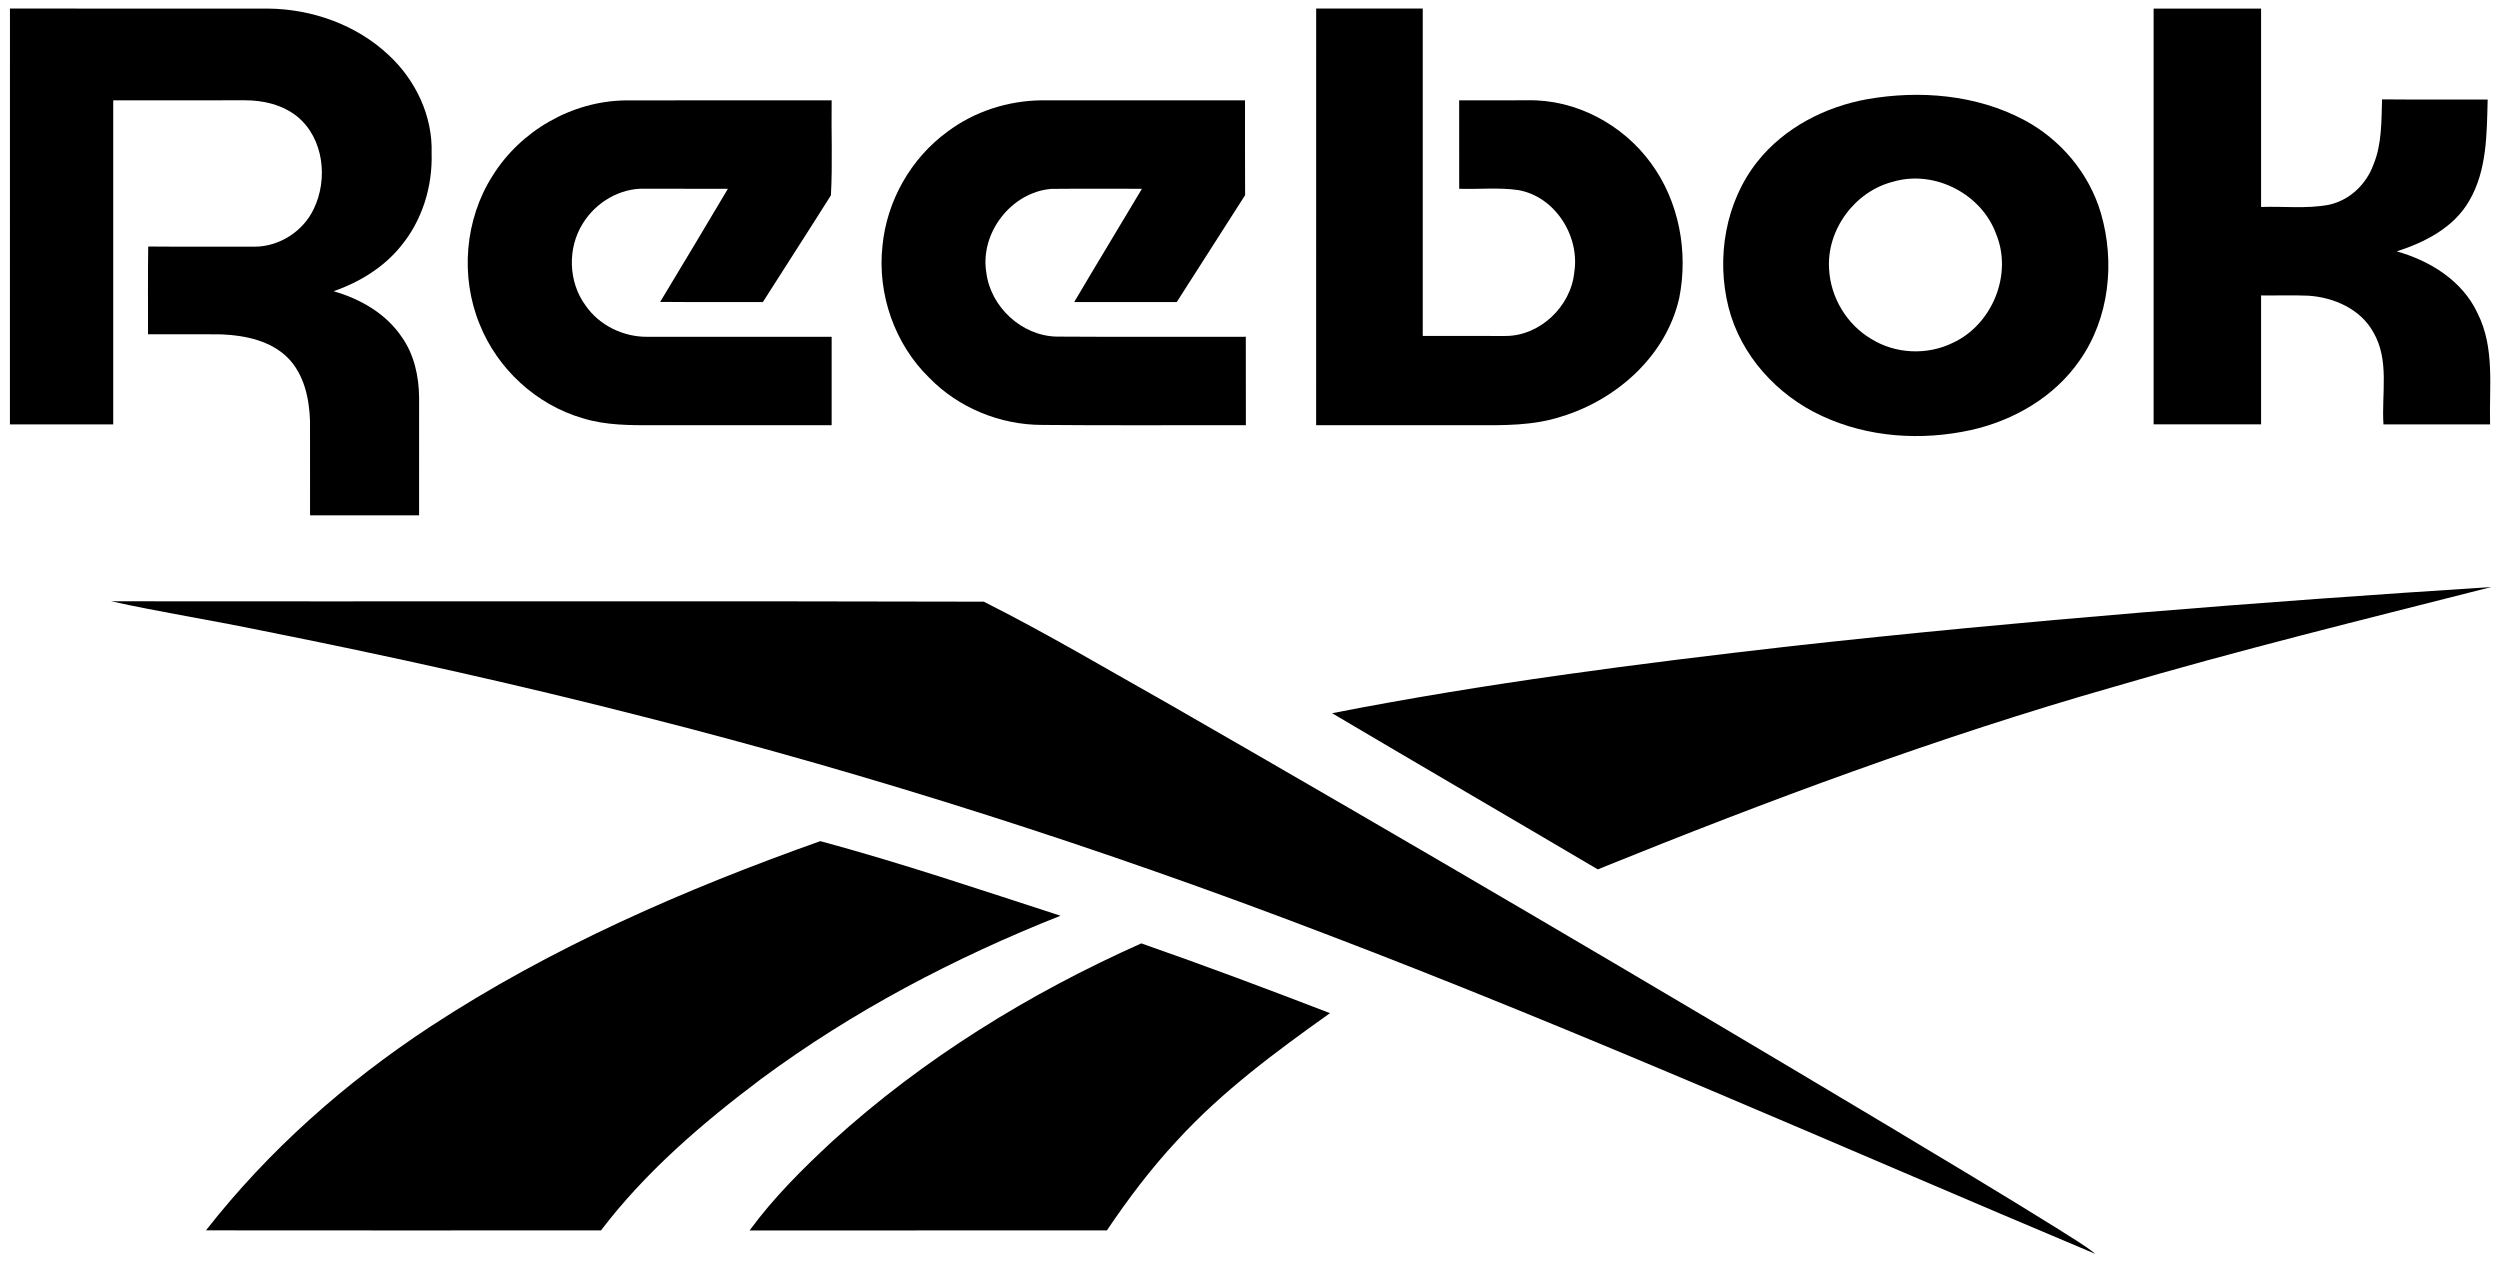
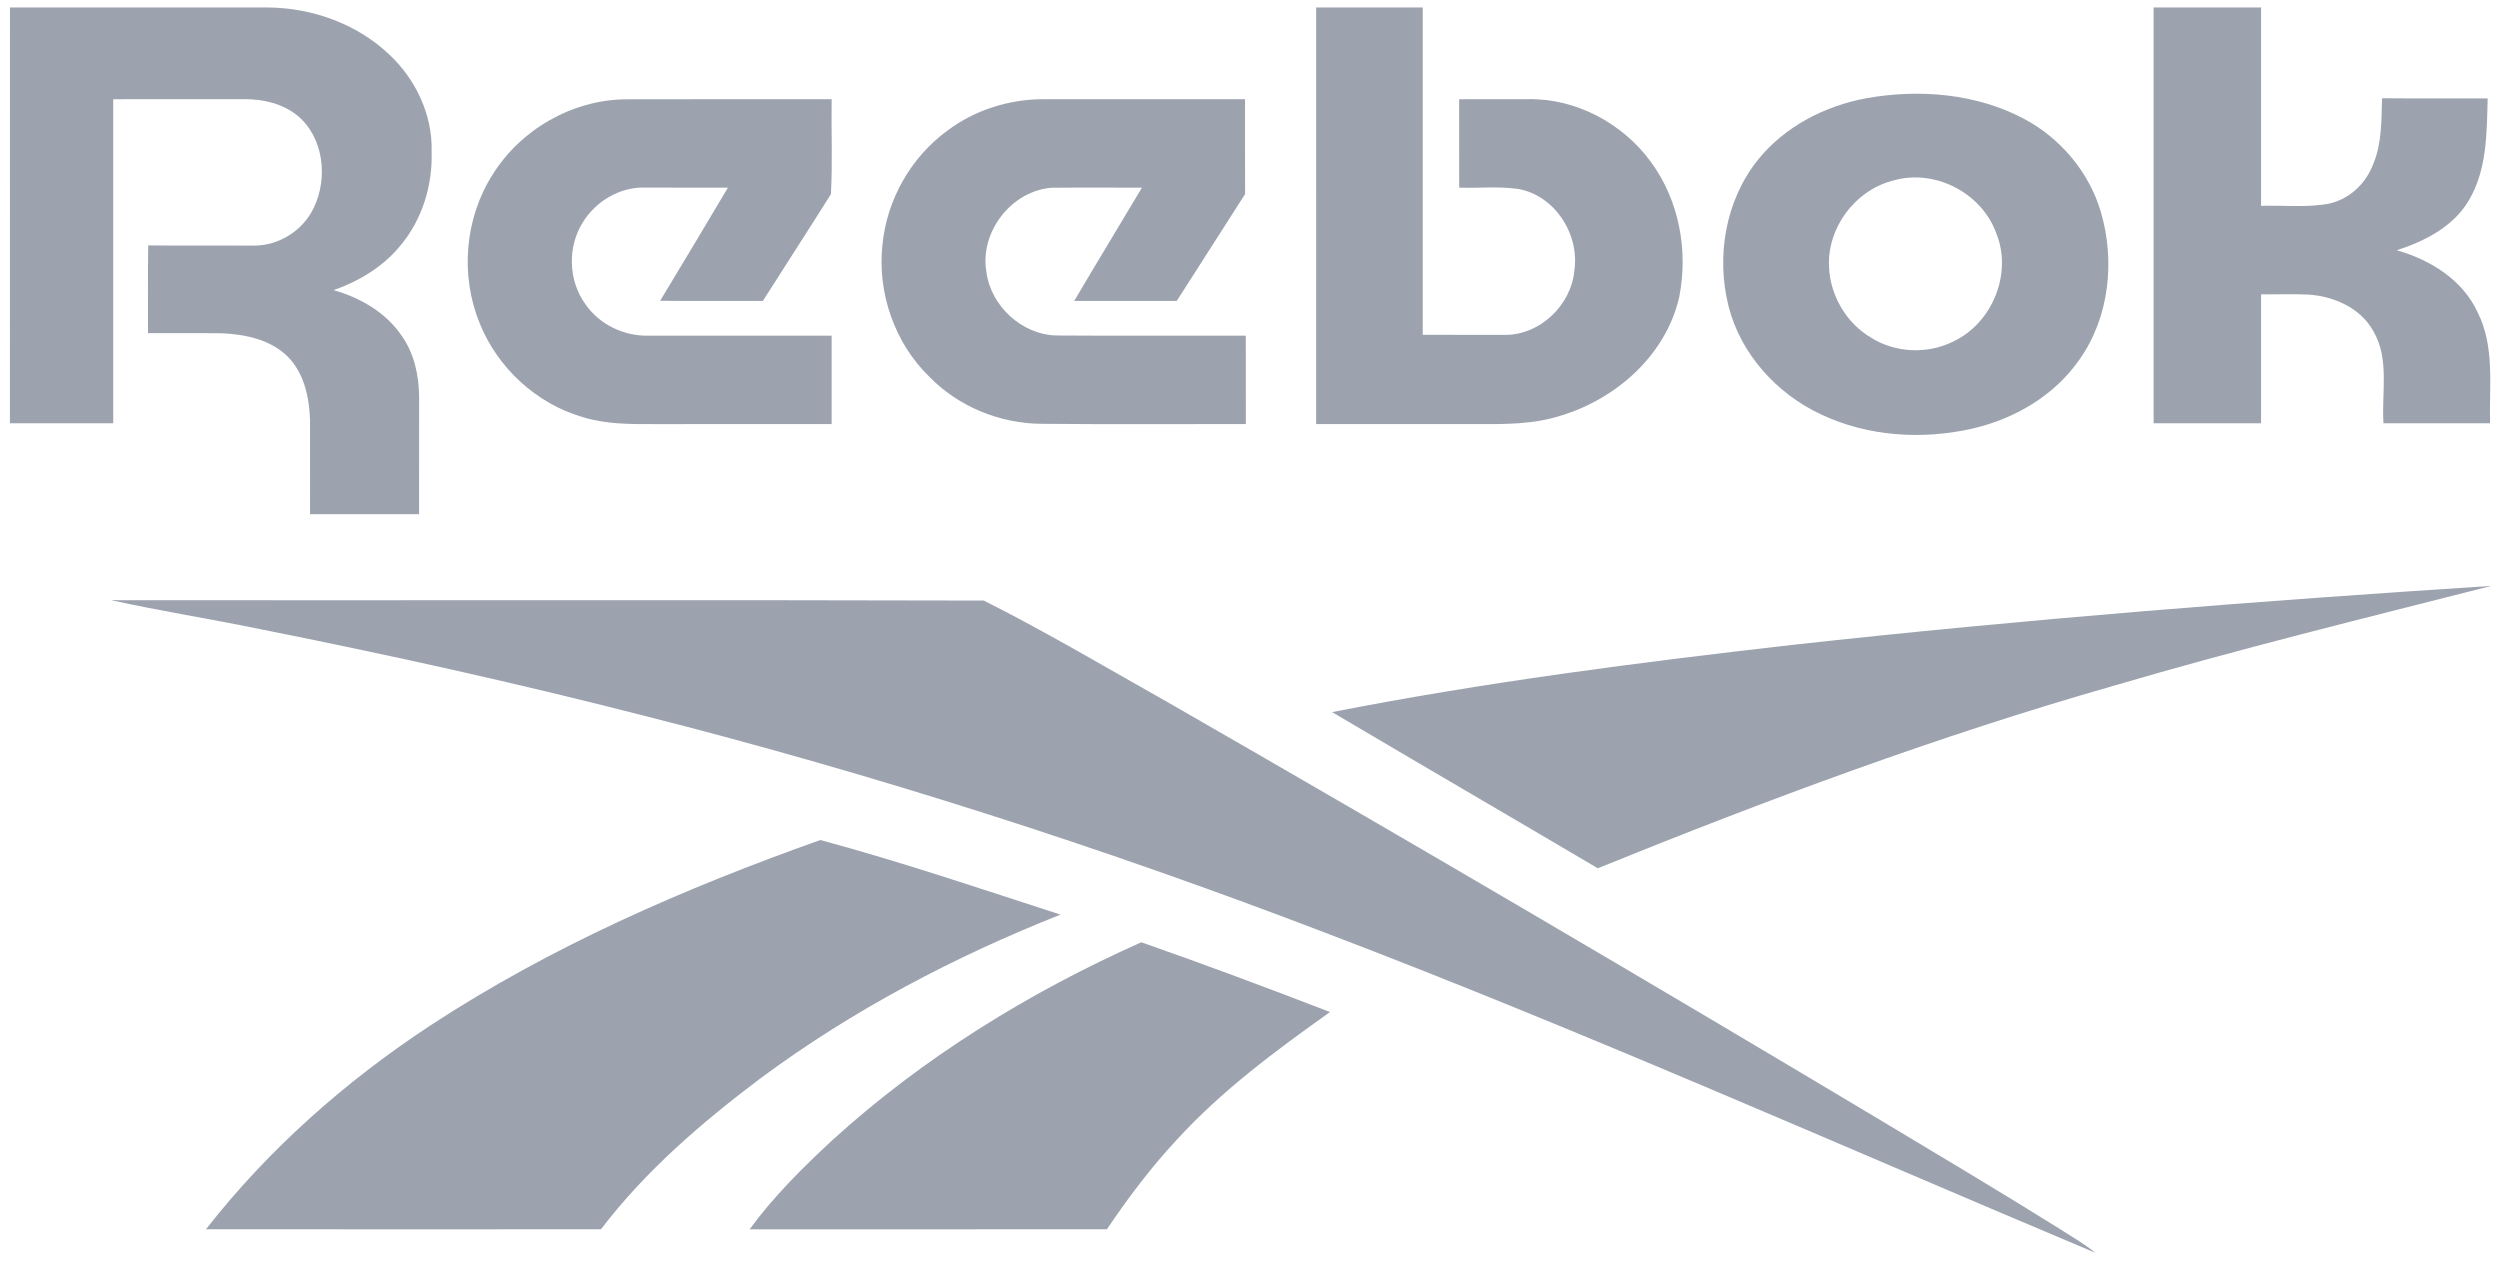
- <svg xmlns="http://www.w3.org/2000/svg" width="333pt" height="169pt" viewBox="0 0 756 383" version="1.1">
-   <g id="#ffffffff">
- </g>
-   <g id="#000000ff">
-     <path fill="#000000" opacity="1.00" d=" M 3.01 2.25 C 29.01 2.26 55.01 2.25 81.01 2.26 C 94.36 2.37 107.83 7.16 117.60 16.38 C 125.71 23.90 130.87 34.79 130.52 45.95 C 130.84 56.07 127.66 66.41 121.12 74.22 C 115.91 80.63 108.61 85.02 100.89 87.74 C 108.96 90.04 116.73 94.50 121.50 101.58 C 125.26 106.90 126.68 113.49 126.74 119.92 C 126.75 131.78 126.76 143.64 126.73 155.50 C 115.74 155.48 104.75 155.50 93.76 155.49 C 93.74 145.97 93.78 136.45 93.75 126.93 C 93.52 120.13 91.97 112.88 87.05 107.88 C 81.84 102.67 74.17 101.10 67.07 100.78 C 59.63 100.69 52.20 100.77 44.76 100.75 C 44.79 91.90 44.68 83.06 44.82 74.21 C 55.54 74.31 66.26 74.22 76.98 74.26 C 84.47 74.25 91.70 69.62 94.88 62.83 C 99.23 53.89 97.92 41.62 90.03 35.02 C 85.56 31.36 79.65 29.96 73.97 29.99 C 60.72 30.02 47.48 29.98 34.24 30.01 C 34.25 62.67 34.24 95.33 34.24 128.00 C 23.83 128.00 13.41 128.00 3.00 128.00 C 3.00 86.08 2.99 44.17 3.01 2.25 Z" />
-     <path fill="#000000" opacity="1.00" d=" M 398.01 2.25 C 408.75 2.26 419.49 2.26 430.24 2.25 C 430.24 35.25 430.25 68.25 430.24 101.25 C 438.49 101.26 446.74 101.25 455.00 101.26 C 465.55 101.41 475.05 92.39 476.06 82.00 C 477.80 71.05 470.27 59.10 459.11 57.14 C 453.20 56.30 447.20 56.94 441.26 56.75 C 441.25 47.83 441.26 38.92 441.25 30.01 C 448.17 29.98 455.09 30.02 462.01 29.99 C 476.52 29.69 490.70 37.28 499.20 48.93 C 507.74 60.49 510.59 75.78 507.80 89.78 C 503.86 107.27 488.87 120.57 472.10 125.65 C 463.67 128.40 454.70 128.29 445.94 128.24 C 429.96 128.24 413.98 128.24 398.00 128.24 C 398.00 86.24 397.99 44.25 398.01 2.25 Z" />
-     <path fill="#000000" opacity="1.00" d=" M 651.25 2.26 C 662.08 2.25 672.91 2.25 683.75 2.26 C 683.75 22.25 683.74 42.25 683.75 62.25 C 690.53 62.01 697.41 62.85 704.13 61.61 C 710.43 60.31 715.53 55.46 717.71 49.49 C 720.31 43.24 720.12 36.34 720.34 29.71 C 730.98 29.82 741.62 29.72 752.27 29.76 C 752.00 40.12 752.09 51.18 746.68 60.41 C 742.05 68.47 733.31 72.93 724.77 75.68 C 734.88 78.52 744.72 84.62 749.24 94.45 C 754.50 104.87 752.69 116.78 753.00 128.00 C 742.25 128.00 731.50 128.00 720.76 128.00 C 720.14 118.71 722.67 108.55 717.67 100.09 C 713.81 93.10 705.74 89.58 698.05 89.08 C 693.29 88.88 688.51 89.06 683.75 89.00 C 683.74 102.00 683.74 115.00 683.75 127.99 C 672.91 128.00 662.08 128.00 651.25 127.99 C 651.26 86.08 651.25 44.17 651.25 2.26 Z" />
-     <path fill="#000000" opacity="1.00" d=" M 564.57 29.67 C 580.50 26.87 597.67 28.27 612.11 35.96 C 623.13 41.82 631.75 52.06 635.29 64.06 C 639.65 78.89 637.88 95.90 628.86 108.69 C 621.26 119.68 609.00 126.80 596.11 129.69 C 581.08 133.02 564.84 131.97 550.81 125.38 C 537.35 119.13 526.37 107.09 522.70 92.56 C 518.93 77.59 521.76 60.69 531.47 48.49 C 539.60 38.28 551.86 31.98 564.57 29.67 M 572.51 54.60 C 560.91 57.50 552.29 69.17 553.12 81.13 C 553.59 89.65 558.49 97.83 565.87 102.15 C 573.19 106.72 582.78 107.14 590.52 103.34 C 602.43 97.84 608.66 82.73 603.66 70.51 C 599.28 58.30 584.98 50.93 572.51 54.60 Z" />
-     <path fill="#000000" opacity="1.00" d=" M 148.94 52.84 C 157.40 39.22 172.87 30.29 188.93 30.03 C 209.79 29.96 230.64 30.02 251.49 30.00 C 251.34 39.57 251.80 49.21 251.27 58.72 C 244.48 69.52 237.53 80.23 230.69 91.00 C 220.33 90.97 209.98 91.05 199.63 90.96 C 206.48 79.57 213.36 68.19 220.12 56.75 C 211.76 56.73 203.40 56.77 195.03 56.73 C 187.47 56.48 180.14 60.86 176.24 67.25 C 171.56 74.67 171.84 84.90 177.04 92.00 C 181.23 98.10 188.60 101.64 195.95 101.51 C 214.46 101.51 232.98 101.50 251.49 101.51 C 251.49 110.42 251.50 119.33 251.49 128.24 C 233.66 128.25 215.83 128.24 198.00 128.25 C 190.68 128.26 183.19 128.33 176.13 126.11 C 162.16 122.03 150.42 111.21 145.04 97.71 C 139.12 83.27 140.54 66.03 148.94 52.84 Z" />
-     <path fill="#000000" opacity="1.00" d=" M 286.50 39.49 C 294.66 33.35 304.82 30.11 315.00 30.00 C 335.50 29.99 356.00 30.00 376.49 30.00 C 376.51 39.56 376.46 49.12 376.52 58.68 C 369.63 69.45 362.76 80.24 355.85 91.00 C 345.51 90.99 335.18 91.00 324.84 91.00 C 331.59 79.54 338.52 68.19 345.32 56.75 C 336.19 56.77 327.06 56.68 317.93 56.78 C 305.80 57.76 296.25 70.17 298.27 82.15 C 299.60 92.52 308.94 101.17 319.44 101.45 C 338.54 101.58 357.64 101.48 376.73 101.50 C 376.76 110.41 376.73 119.32 376.75 128.24 C 356.21 128.19 335.67 128.36 315.13 128.16 C 302.49 128.15 289.89 123.02 281.05 113.95 C 270.53 103.74 265.26 88.54 266.86 74.01 C 268.15 60.42 275.47 47.53 286.50 39.49 Z" />
-     <path fill="#000000" opacity="1.00" d=" M 541.96 195.02 C 612.26 187.25 682.80 181.71 753.37 177.18 C 715.21 186.90 676.92 196.26 639.12 207.39 C 586.04 222.54 534.28 241.86 483.16 262.56 C 456.41 246.77 429.56 231.16 402.83 215.34 C 448.84 206.32 495.39 200.33 541.96 195.02 Z" />
-     <path fill="#000000" opacity="1.00" d=" M 33.60 181.49 C 121.57 181.60 209.55 181.36 297.50 181.61 C 316.72 191.28 335.25 202.31 354.00 212.86 C 426.64 254.59 498.89 297.01 570.78 340.01 C 588.06 350.37 605.35 360.70 622.45 371.36 C 626.20 373.82 630.16 375.99 633.64 378.84 C 555.96 346.20 478.97 311.83 400.21 281.85 C 333.06 256.15 264.50 234.13 194.81 216.45 C 156.34 206.58 117.55 198.00 78.60 190.24 C 63.64 187.15 48.51 184.77 33.60 181.49 Z" />
-     <path fill="#000000" opacity="1.00" d=" M 130.11 310.12 C 166.65 286.16 207.00 268.61 248.06 254.02 C 272.53 260.62 296.58 268.77 320.69 276.58 C 288.63 289.29 257.82 305.45 230.07 326.01 C 212.33 339.35 195.24 354.00 181.74 371.73 C 141.92 371.75 102.10 371.77 62.29 371.72 C 81.20 347.53 104.49 326.96 130.11 310.12 Z" />
-     <path fill="#000000" opacity="1.00" d=" M 251.69 344.79 C 279.20 319.78 311.24 300.05 345.13 284.94 C 364.27 291.63 383.27 298.74 402.19 306.04 C 385.82 317.69 369.52 329.72 355.91 344.61 C 348.07 353.01 341.14 362.21 334.73 371.73 C 298.71 371.77 262.69 371.72 226.67 371.76 C 233.93 361.83 242.70 353.13 251.69 344.79 Z" />
-   </g>
+ <svg xmlns="http://www.w3.org/2000/svg" fill="#9ca3af" id="reebok-logo" viewBox="0 0 756 383" version="1.1">
+   <path d=" M 3.01 2.25 C 29.01 2.26 55.01 2.25 81.01 2.26 C 94.36 2.37 107.83 7.16 117.60 16.38 C 125.71 23.90 130.87 34.79 130.52 45.95 C 130.84 56.07 127.66 66.41 121.12 74.22 C 115.91 80.63 108.61 85.02 100.89 87.74 C 108.96 90.04 116.73 94.50 121.50 101.58 C 125.26 106.90 126.68 113.49 126.74 119.92 C 126.75 131.78 126.76 143.64 126.73 155.50 C 115.74 155.48 104.75 155.50 93.76 155.49 C 93.74 145.97 93.78 136.45 93.75 126.93 C 93.52 120.13 91.97 112.88 87.05 107.88 C 81.84 102.67 74.17 101.10 67.07 100.78 C 59.63 100.69 52.20 100.77 44.76 100.75 C 44.79 91.90 44.68 83.06 44.82 74.21 C 55.54 74.31 66.26 74.22 76.98 74.26 C 84.47 74.25 91.70 69.62 94.88 62.83 C 99.23 53.89 97.92 41.62 90.03 35.02 C 85.56 31.36 79.65 29.96 73.97 29.99 C 60.72 30.02 47.48 29.98 34.24 30.01 C 34.25 62.67 34.24 95.33 34.24 128.00 C 23.83 128.00 13.41 128.00 3.00 128.00 C 3.00 86.08 2.99 44.17 3.01 2.25 Z" />
+   <path d=" M 398.01 2.25 C 408.75 2.26 419.49 2.26 430.24 2.25 C 430.24 35.25 430.25 68.25 430.24 101.25 C 438.49 101.26 446.74 101.25 455.00 101.26 C 465.55 101.41 475.05 92.39 476.06 82.00 C 477.80 71.05 470.27 59.10 459.11 57.14 C 453.20 56.30 447.20 56.94 441.26 56.75 C 441.25 47.83 441.26 38.92 441.25 30.01 C 448.17 29.98 455.09 30.02 462.01 29.99 C 476.52 29.69 490.70 37.28 499.20 48.93 C 507.74 60.49 510.59 75.78 507.80 89.78 C 503.86 107.27 488.87 120.57 472.10 125.65 C 463.67 128.40 454.70 128.29 445.94 128.24 C 429.96 128.24 413.98 128.24 398.00 128.24 C 398.00 86.24 397.99 44.25 398.01 2.25 Z" />
+   <path d=" M 651.25 2.26 C 662.08 2.25 672.91 2.25 683.75 2.26 C 683.75 22.25 683.74 42.25 683.75 62.25 C 690.53 62.01 697.41 62.85 704.13 61.61 C 710.43 60.31 715.53 55.46 717.71 49.49 C 720.31 43.24 720.12 36.34 720.34 29.71 C 730.98 29.82 741.62 29.72 752.27 29.76 C 752.00 40.12 752.09 51.18 746.68 60.41 C 742.05 68.47 733.31 72.93 724.77 75.68 C 734.88 78.52 744.72 84.62 749.24 94.45 C 754.50 104.87 752.69 116.78 753.00 128.00 C 742.25 128.00 731.50 128.00 720.76 128.00 C 720.14 118.71 722.67 108.55 717.67 100.09 C 713.81 93.10 705.74 89.58 698.05 89.08 C 693.29 88.88 688.51 89.06 683.75 89.00 C 683.74 102.00 683.74 115.00 683.75 127.99 C 672.91 128.00 662.08 128.00 651.25 127.99 C 651.26 86.08 651.25 44.17 651.25 2.26 Z" />
+   <path d=" M 564.57 29.67 C 580.50 26.87 597.67 28.27 612.11 35.96 C 623.13 41.82 631.75 52.06 635.29 64.06 C 639.65 78.89 637.88 95.90 628.86 108.69 C 621.26 119.68 609.00 126.80 596.11 129.69 C 581.08 133.02 564.84 131.97 550.81 125.38 C 537.35 119.13 526.37 107.09 522.70 92.56 C 518.93 77.59 521.76 60.69 531.47 48.49 C 539.60 38.28 551.86 31.98 564.57 29.67 M 572.51 54.60 C 560.91 57.50 552.29 69.17 553.12 81.13 C 553.59 89.65 558.49 97.83 565.87 102.15 C 573.19 106.72 582.78 107.14 590.52 103.34 C 602.43 97.84 608.66 82.73 603.66 70.51 C 599.28 58.30 584.98 50.93 572.51 54.60 Z" />
+   <path d=" M 148.94 52.84 C 157.40 39.22 172.87 30.29 188.93 30.03 C 209.79 29.96 230.64 30.02 251.49 30.00 C 251.34 39.57 251.80 49.21 251.27 58.72 C 244.48 69.52 237.53 80.23 230.69 91.00 C 220.33 90.97 209.98 91.05 199.63 90.96 C 206.48 79.57 213.36 68.19 220.12 56.75 C 211.76 56.73 203.40 56.77 195.03 56.73 C 187.47 56.48 180.14 60.86 176.24 67.25 C 171.56 74.67 171.84 84.90 177.04 92.00 C 181.23 98.10 188.60 101.64 195.95 101.51 C 214.46 101.51 232.98 101.50 251.49 101.51 C 251.49 110.42 251.50 119.33 251.49 128.24 C 233.66 128.25 215.83 128.24 198.00 128.25 C 190.68 128.26 183.19 128.33 176.13 126.11 C 162.16 122.03 150.42 111.21 145.04 97.71 C 139.12 83.27 140.54 66.03 148.94 52.84 Z" />
+   <path d=" M 286.50 39.49 C 294.66 33.35 304.82 30.11 315.00 30.00 C 335.50 29.99 356.00 30.00 376.49 30.00 C 376.51 39.56 376.46 49.12 376.52 58.68 C 369.63 69.45 362.76 80.24 355.85 91.00 C 345.51 90.99 335.18 91.00 324.84 91.00 C 331.59 79.54 338.52 68.19 345.32 56.75 C 336.19 56.77 327.06 56.68 317.93 56.78 C 305.80 57.76 296.25 70.17 298.27 82.15 C 299.60 92.52 308.94 101.17 319.44 101.45 C 338.54 101.58 357.64 101.48 376.73 101.50 C 376.76 110.41 376.73 119.32 376.75 128.24 C 356.21 128.19 335.67 128.36 315.13 128.16 C 302.49 128.15 289.89 123.02 281.05 113.95 C 270.53 103.74 265.26 88.54 266.86 74.01 C 268.15 60.42 275.47 47.53 286.50 39.49 Z" />
+   <path d=" M 541.96 195.02 C 612.26 187.25 682.80 181.71 753.37 177.18 C 715.21 186.90 676.92 196.26 639.12 207.39 C 586.04 222.54 534.28 241.86 483.16 262.56 C 456.41 246.77 429.56 231.16 402.83 215.34 C 448.84 206.32 495.39 200.33 541.96 195.02 Z" />
+   <path d=" M 33.60 181.49 C 121.57 181.60 209.55 181.36 297.50 181.61 C 316.72 191.28 335.25 202.31 354.00 212.86 C 426.64 254.59 498.89 297.01 570.78 340.01 C 588.06 350.37 605.35 360.70 622.45 371.36 C 626.20 373.82 630.16 375.99 633.64 378.84 C 555.96 346.20 478.97 311.83 400.21 281.85 C 333.06 256.15 264.50 234.13 194.81 216.45 C 156.34 206.58 117.55 198.00 78.60 190.24 C 63.64 187.15 48.51 184.77 33.60 181.49 Z" />
+   <path d=" M 130.11 310.12 C 166.65 286.16 207.00 268.61 248.06 254.02 C 272.53 260.62 296.58 268.77 320.69 276.58 C 288.63 289.29 257.82 305.45 230.07 326.01 C 212.33 339.35 195.24 354.00 181.74 371.73 C 141.92 371.75 102.10 371.77 62.29 371.72 C 81.20 347.53 104.49 326.96 130.11 310.12 Z" />
+   <path d=" M 251.69 344.79 C 279.20 319.78 311.24 300.05 345.13 284.94 C 364.27 291.63 383.27 298.74 402.19 306.04 C 385.82 317.69 369.52 329.72 355.91 344.61 C 348.07 353.01 341.14 362.21 334.73 371.73 C 298.71 371.77 262.69 371.72 226.67 371.76 C 233.93 361.83 242.70 353.13 251.69 344.79 Z" />
</svg>
